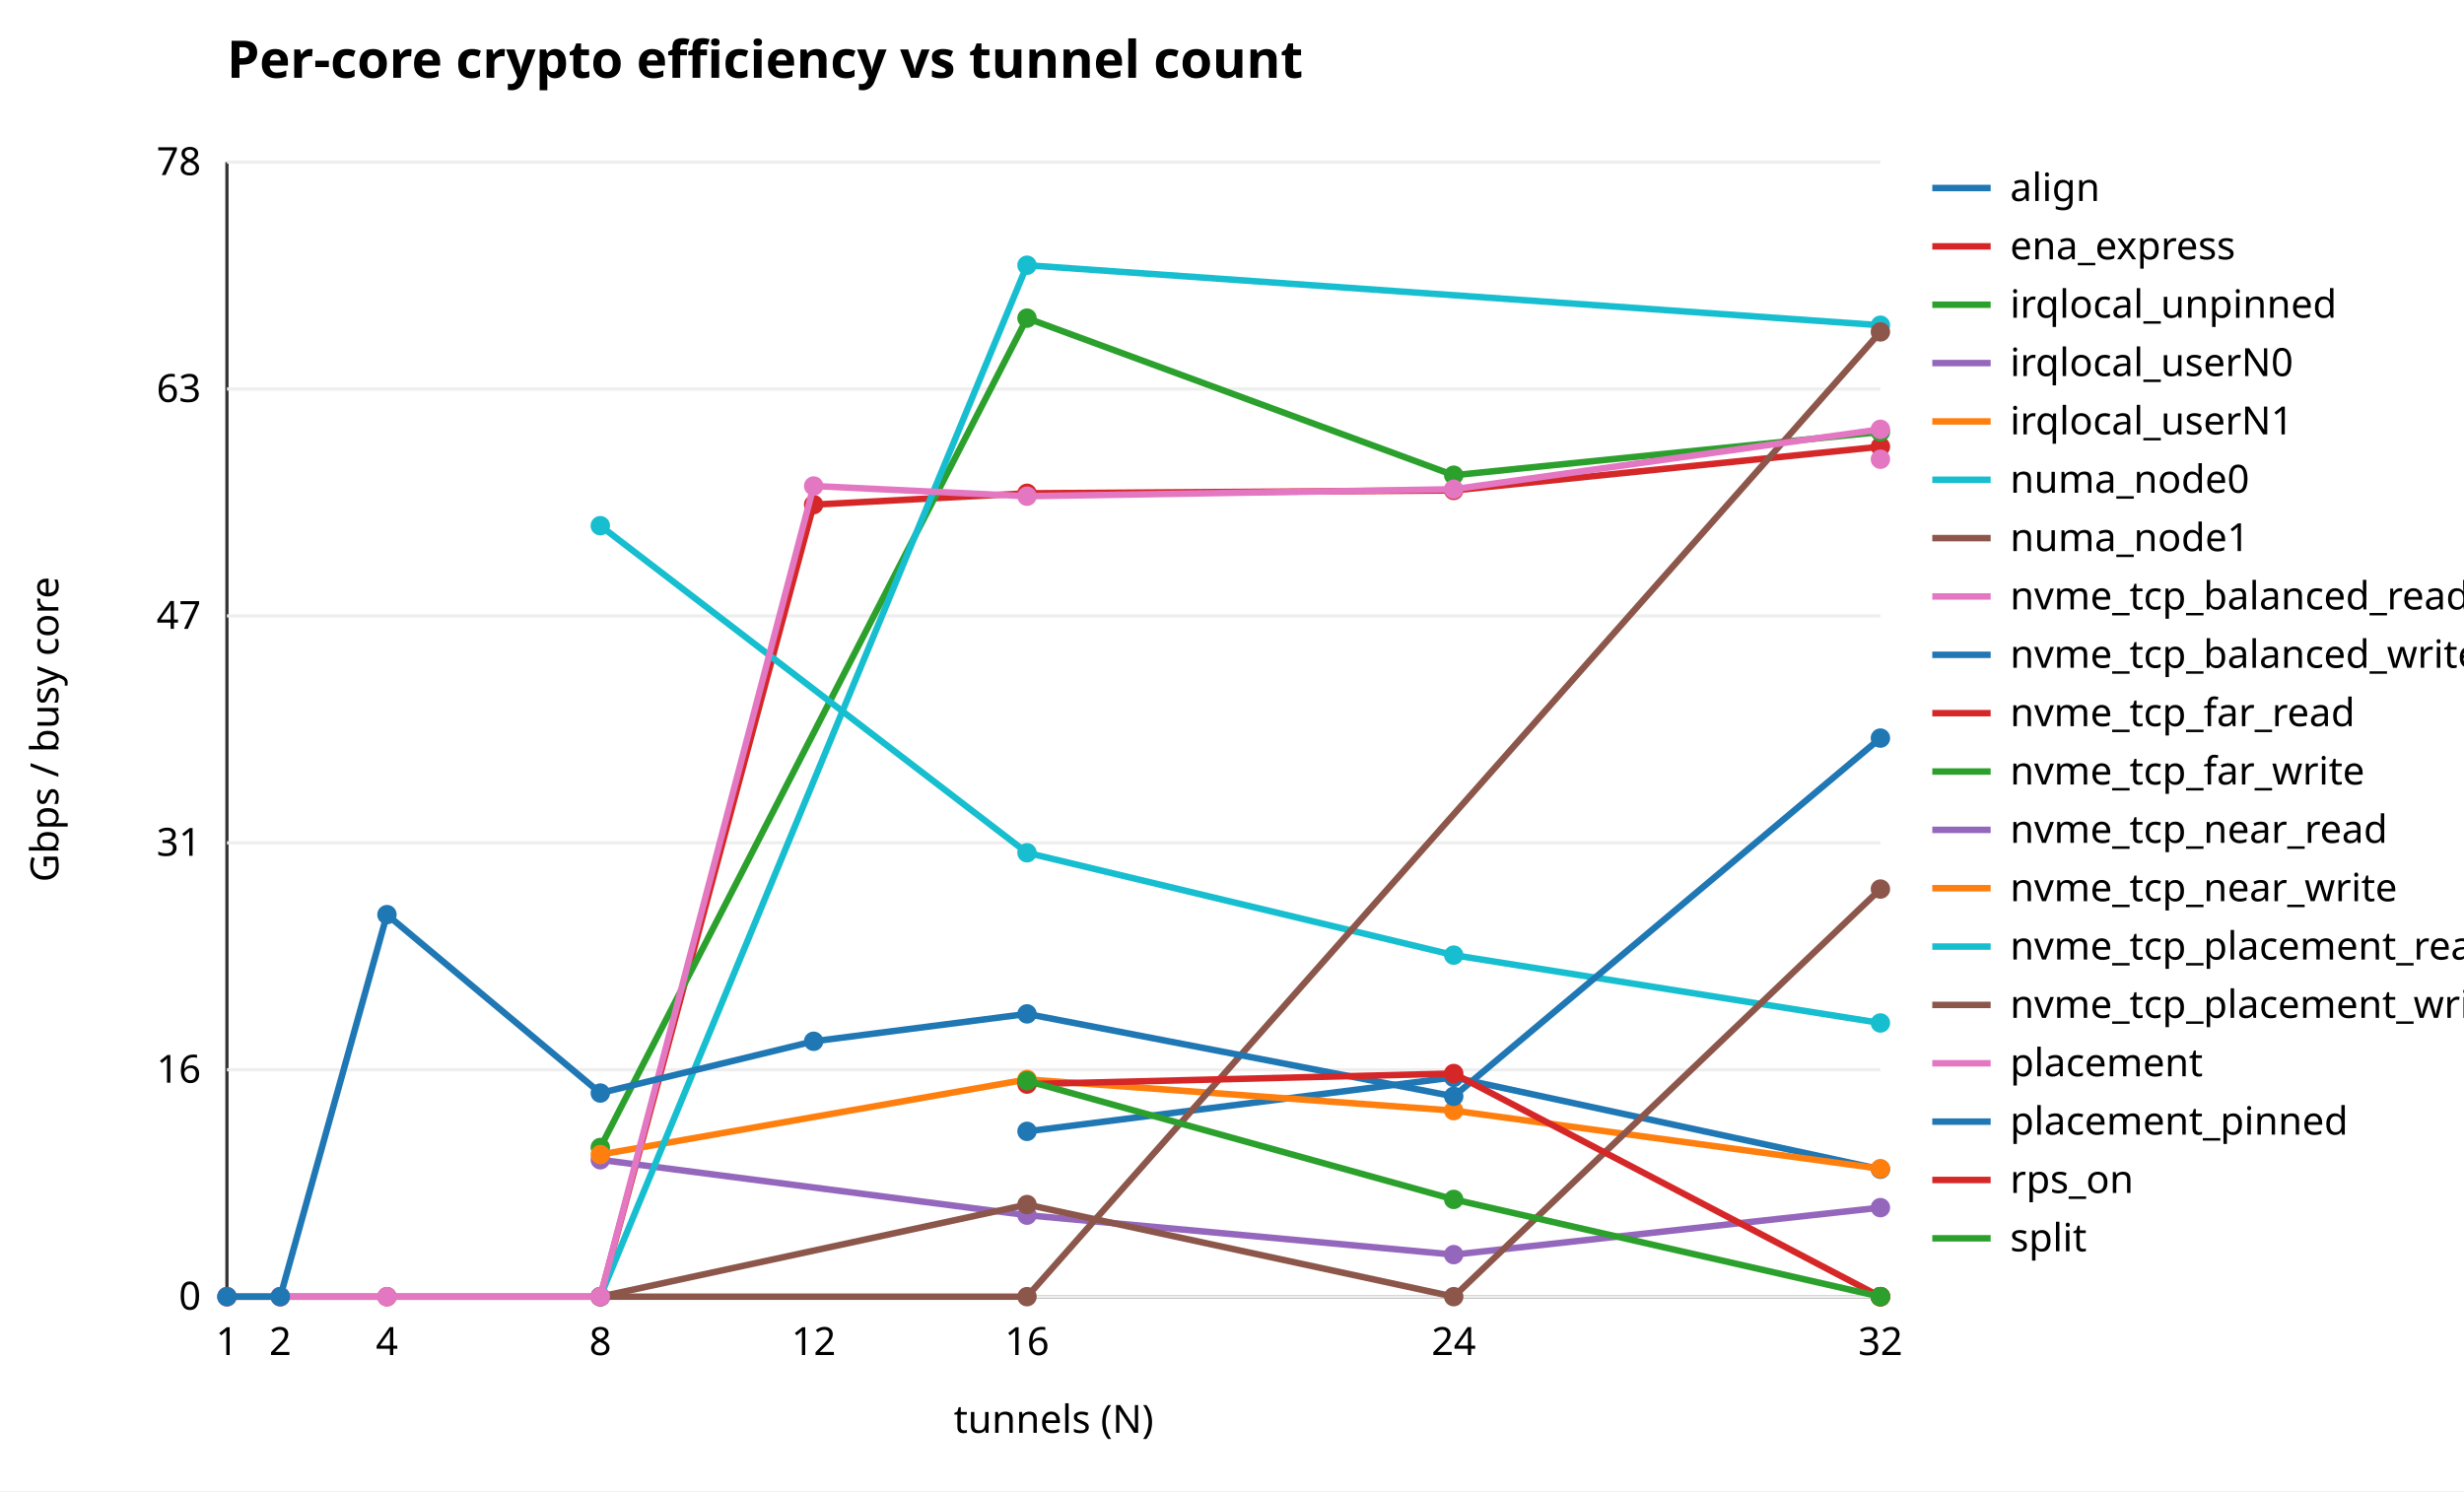
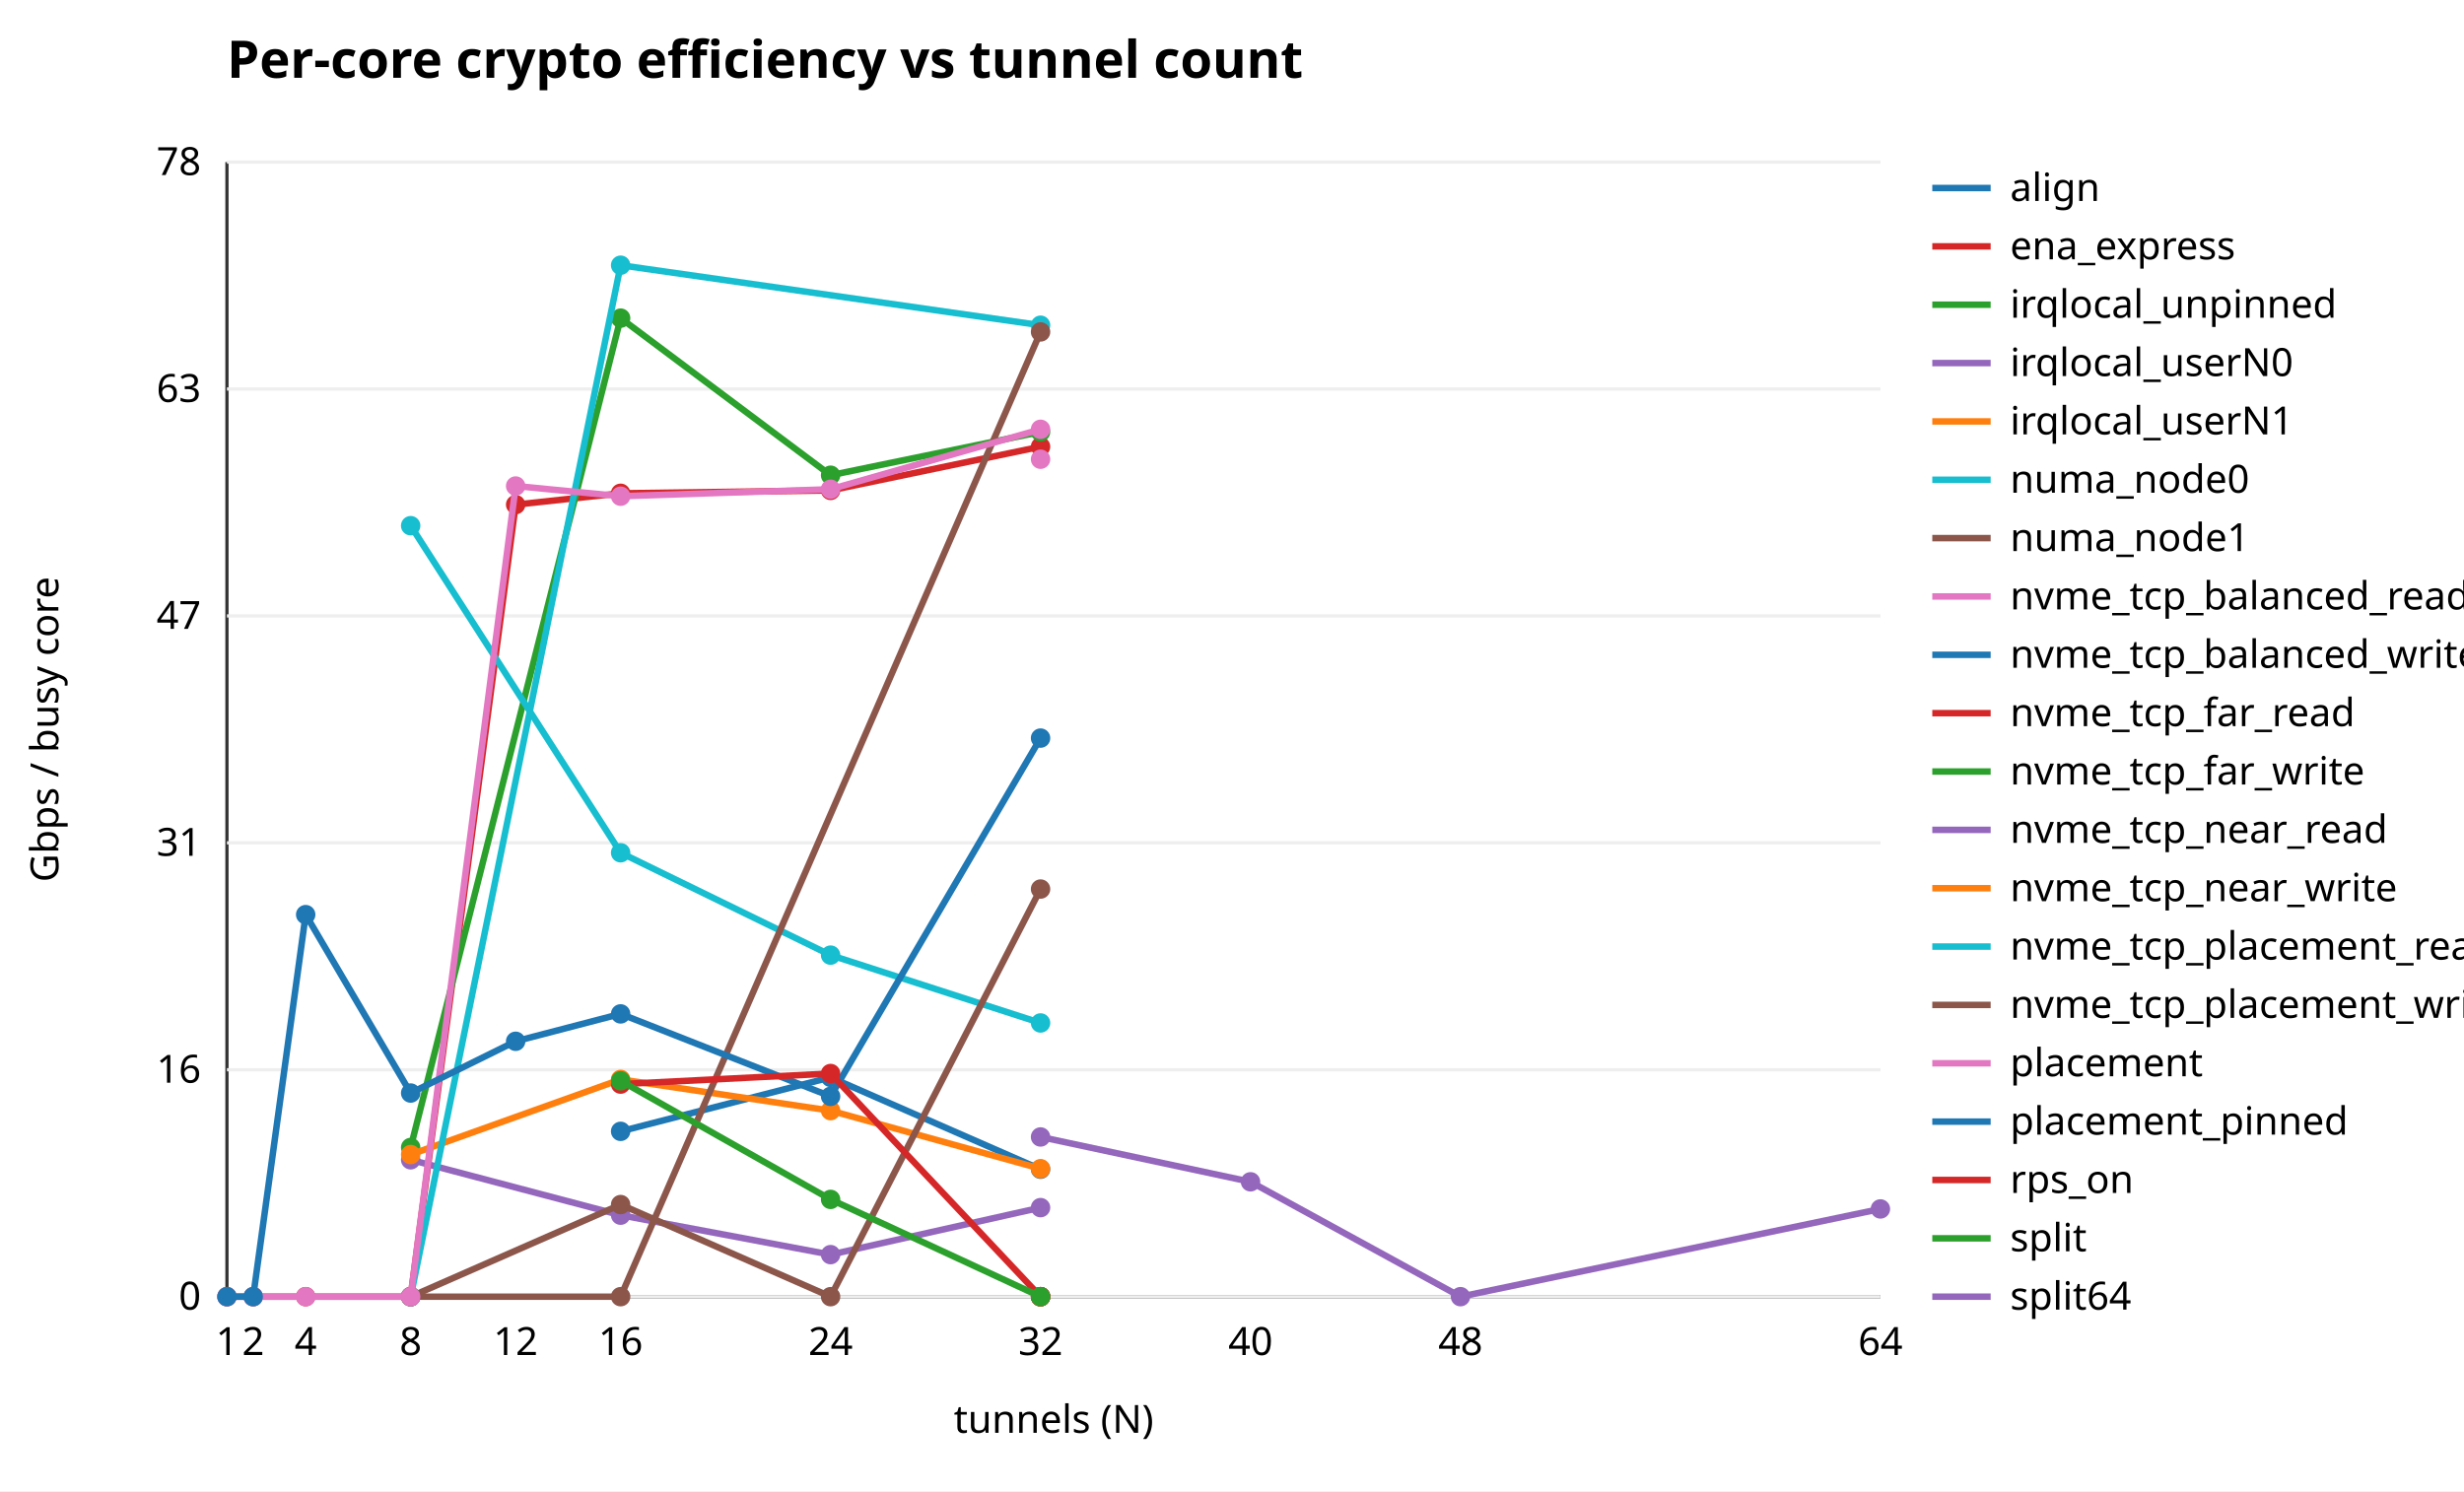
<svg xmlns="http://www.w3.org/2000/svg" width="760" height="460" font-family="sans-serif" font-size="12">
  <rect width="760" height="460" fill="white" />
  <text x="70" y="24" font-size="16" font-weight="bold">Per-core crypto efficiency vs tunnel count</text>
  <line x1="70" y1="50" x2="70" y2="400" stroke="#333" />
  <line x1="70" y1="400" x2="580" y2="400" stroke="#333" />
  <line x1="70" y1="400" x2="580" y2="400" stroke="#eee" />
  <text x="62" y="404" text-anchor="end">0</text>
  <line x1="70" y1="330" x2="580" y2="330" stroke="#eee" />
  <text x="62" y="334" text-anchor="end">16</text>
  <line x1="70" y1="260" x2="580" y2="260" stroke="#eee" />
  <text x="62" y="264" text-anchor="end">31</text>
  <line x1="70" y1="190" x2="580" y2="190" stroke="#eee" />
  <text x="62" y="194" text-anchor="end">47</text>
  <line x1="70" y1="120" x2="580" y2="120" stroke="#eee" />
  <text x="62" y="124" text-anchor="end">63</text>
  <line x1="70" y1="50" x2="580" y2="50" stroke="#eee" />
  <text x="62" y="54" text-anchor="end">78</text>
  <text x="70" y="418" text-anchor="middle">1</text>
-   <text x="86.452" y="418" text-anchor="middle">2</text>
-   <text x="119.355" y="418" text-anchor="middle">4</text>
-   <text x="185.161" y="418" text-anchor="middle">8</text>
-   <text x="250.968" y="418" text-anchor="middle">12</text>
-   <text x="316.774" y="418" text-anchor="middle">16</text>
-   <text x="448.387" y="418" text-anchor="middle">24</text>
-   <text x="580" y="418" text-anchor="middle">32</text>
+   <text x="78.095" y="418" text-anchor="middle">2</text>
+   <text x="94.286" y="418" text-anchor="middle">4</text>
+   <text x="126.667" y="418" text-anchor="middle">8</text>
+   <text x="159.048" y="418" text-anchor="middle">12</text>
+   <text x="191.429" y="418" text-anchor="middle">16</text>
+   <text x="256.19" y="418" text-anchor="middle">24</text>
+   <text x="320.952" y="418" text-anchor="middle">32</text>
+   <text x="385.714" y="418" text-anchor="middle">40</text>
+   <text x="450.476" y="418" text-anchor="middle">48</text>
+   <text x="580" y="418" text-anchor="middle">64</text>
  <text x="325" y="442" text-anchor="middle">tunnels (N)</text>
  <text x="18" y="225" text-anchor="middle" transform="rotate(-90 18 225)">Gbps / busy core</text>
-   <path d="M316.774 349.002 L448.387 332.346 L580 360.692 " fill="none" stroke="#1f77b4" stroke-width="2" />
-   <circle cx="316.774" cy="349.002" r="3" fill="#1f77b4" />
-   <circle cx="448.387" cy="332.346" r="3" fill="#1f77b4" />
-   <circle cx="580" cy="360.692" r="3" fill="#1f77b4" />
+   <path d="M191.429 349.002 L256.19 332.346 L320.952 360.692 " fill="none" stroke="#1f77b4" stroke-width="2" />
+   <circle cx="191.429" cy="349.002" r="3" fill="#1f77b4" />
+   <circle cx="256.19" cy="332.346" r="3" fill="#1f77b4" />
+   <circle cx="320.952" cy="360.692" r="3" fill="#1f77b4" />
  <line x1="596" y1="58" x2="614" y2="58" stroke="#1f77b4" stroke-width="2" />
  <text x="620" y="62">align</text>
-   <path d="M70 400 L86.452 400 L119.355 400 L185.161 400 L250.968 155.668 L316.774 152.172 L448.387 151.281 L580 137.793 " fill="none" stroke="#d62728" stroke-width="2" />
+   <path d="M70 400 L78.095 400 L94.286 400 L126.667 400 L159.048 155.668 L191.429 152.172 L256.19 151.281 L320.952 137.793 " fill="none" stroke="#d62728" stroke-width="2" />
  <circle cx="70" cy="400" r="3" fill="#d62728" />
-   <circle cx="86.452" cy="400" r="3" fill="#d62728" />
-   <circle cx="119.355" cy="400" r="3" fill="#d62728" />
-   <circle cx="185.161" cy="400" r="3" fill="#d62728" />
-   <circle cx="250.968" cy="155.668" r="3" fill="#d62728" />
-   <circle cx="316.774" cy="152.172" r="3" fill="#d62728" />
-   <circle cx="448.387" cy="151.281" r="3" fill="#d62728" />
-   <circle cx="580" cy="137.793" r="3" fill="#d62728" />
+   <circle cx="78.095" cy="400" r="3" fill="#d62728" />
+   <circle cx="94.286" cy="400" r="3" fill="#d62728" />
+   <circle cx="126.667" cy="400" r="3" fill="#d62728" />
+   <circle cx="159.048" cy="155.668" r="3" fill="#d62728" />
+   <circle cx="191.429" cy="152.172" r="3" fill="#d62728" />
+   <circle cx="256.19" cy="151.281" r="3" fill="#d62728" />
+   <circle cx="320.952" cy="137.793" r="3" fill="#d62728" />
  <line x1="596" y1="76" x2="614" y2="76" stroke="#d62728" stroke-width="2" />
  <text x="620" y="80">ena_express</text>
-   <path d="M185.161 353.979 L316.774 98.143 L448.387 146.599 L580 133.249 " fill="none" stroke="#2ca02c" stroke-width="2" />
-   <circle cx="185.161" cy="353.979" r="3" fill="#2ca02c" />
-   <circle cx="316.774" cy="98.143" r="3" fill="#2ca02c" />
-   <circle cx="448.387" cy="146.599" r="3" fill="#2ca02c" />
-   <circle cx="580" cy="133.249" r="3" fill="#2ca02c" />
+   <path d="M126.667 353.979 L191.429 98.143 L256.19 146.599 L320.952 133.249 " fill="none" stroke="#2ca02c" stroke-width="2" />
+   <circle cx="126.667" cy="353.979" r="3" fill="#2ca02c" />
+   <circle cx="191.429" cy="98.143" r="3" fill="#2ca02c" />
+   <circle cx="256.19" cy="146.599" r="3" fill="#2ca02c" />
+   <circle cx="320.952" cy="133.249" r="3" fill="#2ca02c" />
  <line x1="596" y1="94" x2="614" y2="94" stroke="#2ca02c" stroke-width="2" />
  <text x="620" y="98">irqlocal_unpinned</text>
-   <path d="M185.161 357.78 L316.774 374.863 L448.387 387.031 L580 372.531 " fill="none" stroke="#9467bd" stroke-width="2" />
-   <circle cx="185.161" cy="357.78" r="3" fill="#9467bd" />
-   <circle cx="316.774" cy="374.863" r="3" fill="#9467bd" />
-   <circle cx="448.387" cy="387.031" r="3" fill="#9467bd" />
-   <circle cx="580" cy="372.531" r="3" fill="#9467bd" />
+   <path d="M126.667 357.78 L191.429 374.863 L256.19 387.031 L320.952 372.531 " fill="none" stroke="#9467bd" stroke-width="2" />
+   <circle cx="126.667" cy="357.78" r="3" fill="#9467bd" />
+   <circle cx="191.429" cy="374.863" r="3" fill="#9467bd" />
+   <circle cx="256.19" cy="387.031" r="3" fill="#9467bd" />
+   <circle cx="320.952" cy="372.531" r="3" fill="#9467bd" />
  <line x1="596" y1="112" x2="614" y2="112" stroke="#9467bd" stroke-width="2" />
  <text x="620" y="116">irqlocal_userN0</text>
-   <path d="M185.161 356.16 L316.774 332.982 L448.387 342.611 L580 360.536 " fill="none" stroke="#ff7f0e" stroke-width="2" />
-   <circle cx="185.161" cy="356.16" r="3" fill="#ff7f0e" />
-   <circle cx="316.774" cy="332.982" r="3" fill="#ff7f0e" />
-   <circle cx="448.387" cy="342.611" r="3" fill="#ff7f0e" />
-   <circle cx="580" cy="360.536" r="3" fill="#ff7f0e" />
+   <path d="M126.667 356.16 L191.429 332.982 L256.19 342.611 L320.952 360.536 " fill="none" stroke="#ff7f0e" stroke-width="2" />
+   <circle cx="126.667" cy="356.16" r="3" fill="#ff7f0e" />
+   <circle cx="191.429" cy="332.982" r="3" fill="#ff7f0e" />
+   <circle cx="256.19" cy="342.611" r="3" fill="#ff7f0e" />
+   <circle cx="320.952" cy="360.536" r="3" fill="#ff7f0e" />
  <line x1="596" y1="130" x2="614" y2="130" stroke="#ff7f0e" stroke-width="2" />
  <text x="620" y="134">irqlocal_userN1</text>
-   <path d="M185.161 162.167 L316.774 263.06 L448.387 294.642 L580 315.567 " fill="none" stroke="#17becf" stroke-width="2" />
-   <circle cx="185.161" cy="162.167" r="3" fill="#17becf" />
-   <circle cx="316.774" cy="263.06" r="3" fill="#17becf" />
-   <circle cx="448.387" cy="294.642" r="3" fill="#17becf" />
-   <circle cx="580" cy="315.567" r="3" fill="#17becf" />
+   <path d="M126.667 162.167 L191.429 263.06 L256.19 294.642 L320.952 315.567 " fill="none" stroke="#17becf" stroke-width="2" />
+   <circle cx="126.667" cy="162.167" r="3" fill="#17becf" />
+   <circle cx="191.429" cy="263.06" r="3" fill="#17becf" />
+   <circle cx="256.19" cy="294.642" r="3" fill="#17becf" />
+   <circle cx="320.952" cy="315.567" r="3" fill="#17becf" />
  <line x1="596" y1="148" x2="614" y2="148" stroke="#17becf" stroke-width="2" />
  <text x="620" y="152">numa_node0</text>
-   <path d="M185.161 400 L316.774 371.59 L448.387 400 L580 274.258 " fill="none" stroke="#8c564b" stroke-width="2" />
-   <circle cx="185.161" cy="400" r="3" fill="#8c564b" />
-   <circle cx="316.774" cy="371.59" r="3" fill="#8c564b" />
-   <circle cx="448.387" cy="400" r="3" fill="#8c564b" />
-   <circle cx="580" cy="274.258" r="3" fill="#8c564b" />
+   <path d="M126.667 400 L191.429 371.59 L256.19 400 L320.952 274.258 " fill="none" stroke="#8c564b" stroke-width="2" />
+   <circle cx="126.667" cy="400" r="3" fill="#8c564b" />
+   <circle cx="191.429" cy="371.59" r="3" fill="#8c564b" />
+   <circle cx="256.19" cy="400" r="3" fill="#8c564b" />
+   <circle cx="320.952" cy="274.258" r="3" fill="#8c564b" />
  <line x1="596" y1="166" x2="614" y2="166" stroke="#8c564b" stroke-width="2" />
  <text x="620" y="170">numa_node1</text>
-   <path d="M580 141.662 " fill="none" stroke="#e377c2" stroke-width="2" />
-   <circle cx="580" cy="141.662" r="3" fill="#e377c2" />
+   <path d="M320.952 141.662 " fill="none" stroke="#e377c2" stroke-width="2" />
+   <circle cx="320.952" cy="141.662" r="3" fill="#e377c2" />
  <line x1="596" y1="184" x2="614" y2="184" stroke="#e377c2" stroke-width="2" />
  <text x="620" y="188">nvme_tcp_balanced_read</text>
-   <path d="M580 400 " fill="none" stroke="#1f77b4" stroke-width="2" />
-   <circle cx="580" cy="400" r="3" fill="#1f77b4" />
+   <path d="M320.952 400 " fill="none" stroke="#1f77b4" stroke-width="2" />
+   <circle cx="320.952" cy="400" r="3" fill="#1f77b4" />
  <line x1="596" y1="202" x2="614" y2="202" stroke="#1f77b4" stroke-width="2" />
  <text x="620" y="206">nvme_tcp_balanced_write</text>
-   <path d="M580 400 " fill="none" stroke="#d62728" stroke-width="2" />
-   <circle cx="580" cy="400" r="3" fill="#d62728" />
+   <path d="M320.952 400 " fill="none" stroke="#d62728" stroke-width="2" />
+   <circle cx="320.952" cy="400" r="3" fill="#d62728" />
  <line x1="596" y1="220" x2="614" y2="220" stroke="#d62728" stroke-width="2" />
  <text x="620" y="224">nvme_tcp_far_read</text>
-   <path d="M580 400 " fill="none" stroke="#2ca02c" stroke-width="2" />
-   <circle cx="580" cy="400" r="3" fill="#2ca02c" />
+   <path d="M320.952 400 " fill="none" stroke="#2ca02c" stroke-width="2" />
+   <circle cx="320.952" cy="400" r="3" fill="#2ca02c" />
  <line x1="596" y1="238" x2="614" y2="238" stroke="#2ca02c" stroke-width="2" />
  <text x="620" y="242">nvme_tcp_far_write</text>
-   <path d="M580 400 " fill="none" stroke="#9467bd" stroke-width="2" />
-   <circle cx="580" cy="400" r="3" fill="#9467bd" />
+   <path d="M320.952 400 " fill="none" stroke="#9467bd" stroke-width="2" />
+   <circle cx="320.952" cy="400" r="3" fill="#9467bd" />
  <line x1="596" y1="256" x2="614" y2="256" stroke="#9467bd" stroke-width="2" />
  <text x="620" y="260">nvme_tcp_near_read</text>
-   <path d="M580 400 " fill="none" stroke="#ff7f0e" stroke-width="2" />
-   <circle cx="580" cy="400" r="3" fill="#ff7f0e" />
+   <path d="M320.952 400 " fill="none" stroke="#ff7f0e" stroke-width="2" />
+   <circle cx="320.952" cy="400" r="3" fill="#ff7f0e" />
  <line x1="596" y1="274" x2="614" y2="274" stroke="#ff7f0e" stroke-width="2" />
  <text x="620" y="278">nvme_tcp_near_write</text>
-   <path d="M185.161 400 L316.774 81.818 L580 100.33 " fill="none" stroke="#17becf" stroke-width="2" />
-   <circle cx="185.161" cy="400" r="3" fill="#17becf" />
-   <circle cx="316.774" cy="81.818" r="3" fill="#17becf" />
-   <circle cx="580" cy="100.33" r="3" fill="#17becf" />
+   <path d="M126.667 400 L191.429 81.818 L320.952 100.33 " fill="none" stroke="#17becf" stroke-width="2" />
+   <circle cx="126.667" cy="400" r="3" fill="#17becf" />
+   <circle cx="191.429" cy="81.818" r="3" fill="#17becf" />
+   <circle cx="320.952" cy="100.33" r="3" fill="#17becf" />
  <line x1="596" y1="292" x2="614" y2="292" stroke="#17becf" stroke-width="2" />
  <text x="620" y="296">nvme_tcp_placement_read</text>
-   <path d="M185.161 400 L316.774 400 L580 102.391 " fill="none" stroke="#8c564b" stroke-width="2" />
-   <circle cx="185.161" cy="400" r="3" fill="#8c564b" />
-   <circle cx="316.774" cy="400" r="3" fill="#8c564b" />
-   <circle cx="580" cy="102.391" r="3" fill="#8c564b" />
+   <path d="M126.667 400 L191.429 400 L320.952 102.391 " fill="none" stroke="#8c564b" stroke-width="2" />
+   <circle cx="126.667" cy="400" r="3" fill="#8c564b" />
+   <circle cx="191.429" cy="400" r="3" fill="#8c564b" />
+   <circle cx="320.952" cy="102.391" r="3" fill="#8c564b" />
  <line x1="596" y1="310" x2="614" y2="310" stroke="#8c564b" stroke-width="2" />
  <text x="620" y="314">nvme_tcp_placement_write</text>
-   <path d="M70 400 L86.452 400 L119.355 400 L185.161 400 L250.968 149.93 L316.774 153.074 L448.387 150.923 L580 132.433 " fill="none" stroke="#e377c2" stroke-width="2" />
+   <path d="M70 400 L78.095 400 L94.286 400 L126.667 400 L159.048 149.93 L191.429 153.074 L256.19 150.923 L320.952 132.433 " fill="none" stroke="#e377c2" stroke-width="2" />
  <circle cx="70" cy="400" r="3" fill="#e377c2" />
-   <circle cx="86.452" cy="400" r="3" fill="#e377c2" />
-   <circle cx="119.355" cy="400" r="3" fill="#e377c2" />
-   <circle cx="185.161" cy="400" r="3" fill="#e377c2" />
-   <circle cx="250.968" cy="149.93" r="3" fill="#e377c2" />
-   <circle cx="316.774" cy="153.074" r="3" fill="#e377c2" />
-   <circle cx="448.387" cy="150.923" r="3" fill="#e377c2" />
-   <circle cx="580" cy="132.433" r="3" fill="#e377c2" />
+   <circle cx="78.095" cy="400" r="3" fill="#e377c2" />
+   <circle cx="94.286" cy="400" r="3" fill="#e377c2" />
+   <circle cx="126.667" cy="400" r="3" fill="#e377c2" />
+   <circle cx="159.048" cy="149.93" r="3" fill="#e377c2" />
+   <circle cx="191.429" cy="153.074" r="3" fill="#e377c2" />
+   <circle cx="256.19" cy="150.923" r="3" fill="#e377c2" />
+   <circle cx="320.952" cy="132.433" r="3" fill="#e377c2" />
  <line x1="596" y1="328" x2="614" y2="328" stroke="#e377c2" stroke-width="2" />
  <text x="620" y="332">placement</text>
-   <path d="M70 400 L86.452 400 L119.355 282.148 L185.161 337.186 L250.968 321.219 L316.774 312.77 L448.387 338.21 L580 227.69 " fill="none" stroke="#1f77b4" stroke-width="2" />
+   <path d="M70 400 L78.095 400 L94.286 282.148 L126.667 337.186 L159.048 321.219 L191.429 312.77 L256.19 338.21 L320.952 227.69 " fill="none" stroke="#1f77b4" stroke-width="2" />
  <circle cx="70" cy="400" r="3" fill="#1f77b4" />
-   <circle cx="86.452" cy="400" r="3" fill="#1f77b4" />
-   <circle cx="119.355" cy="282.148" r="3" fill="#1f77b4" />
-   <circle cx="185.161" cy="337.186" r="3" fill="#1f77b4" />
-   <circle cx="250.968" cy="321.219" r="3" fill="#1f77b4" />
-   <circle cx="316.774" cy="312.77" r="3" fill="#1f77b4" />
-   <circle cx="448.387" cy="338.21" r="3" fill="#1f77b4" />
-   <circle cx="580" cy="227.69" r="3" fill="#1f77b4" />
+   <circle cx="78.095" cy="400" r="3" fill="#1f77b4" />
+   <circle cx="94.286" cy="282.148" r="3" fill="#1f77b4" />
+   <circle cx="126.667" cy="337.186" r="3" fill="#1f77b4" />
+   <circle cx="159.048" cy="321.219" r="3" fill="#1f77b4" />
+   <circle cx="191.429" cy="312.77" r="3" fill="#1f77b4" />
+   <circle cx="256.19" cy="338.21" r="3" fill="#1f77b4" />
+   <circle cx="320.952" cy="227.69" r="3" fill="#1f77b4" />
  <line x1="596" y1="346" x2="614" y2="346" stroke="#1f77b4" stroke-width="2" />
  <text x="620" y="350">placement_pinned</text>
-   <path d="M316.774 334.429 L448.387 331.162 L580 400 " fill="none" stroke="#d62728" stroke-width="2" />
-   <circle cx="316.774" cy="334.429" r="3" fill="#d62728" />
-   <circle cx="448.387" cy="331.162" r="3" fill="#d62728" />
-   <circle cx="580" cy="400" r="3" fill="#d62728" />
+   <path d="M191.429 334.429 L256.19 331.162 L320.952 400 " fill="none" stroke="#d62728" stroke-width="2" />
+   <circle cx="191.429" cy="334.429" r="3" fill="#d62728" />
+   <circle cx="256.19" cy="331.162" r="3" fill="#d62728" />
+   <circle cx="320.952" cy="400" r="3" fill="#d62728" />
  <line x1="596" y1="364" x2="614" y2="364" stroke="#d62728" stroke-width="2" />
  <text x="620" y="368">rps_on</text>
-   <path d="M316.774 333.406 L448.387 369.994 L580 400 " fill="none" stroke="#2ca02c" stroke-width="2" />
-   <circle cx="316.774" cy="333.406" r="3" fill="#2ca02c" />
-   <circle cx="448.387" cy="369.994" r="3" fill="#2ca02c" />
-   <circle cx="580" cy="400" r="3" fill="#2ca02c" />
+   <path d="M191.429 333.406 L256.19 369.994 L320.952 400 " fill="none" stroke="#2ca02c" stroke-width="2" />
+   <circle cx="191.429" cy="333.406" r="3" fill="#2ca02c" />
+   <circle cx="256.19" cy="369.994" r="3" fill="#2ca02c" />
+   <circle cx="320.952" cy="400" r="3" fill="#2ca02c" />
  <line x1="596" y1="382" x2="614" y2="382" stroke="#2ca02c" stroke-width="2" />
  <text x="620" y="386">split</text>
+   <path d="M320.952 350.735 L385.714 364.57 L450.476 400 L580 372.94 " fill="none" stroke="#9467bd" stroke-width="2" />
+   <circle cx="320.952" cy="350.735" r="3" fill="#9467bd" />
+   <circle cx="385.714" cy="364.57" r="3" fill="#9467bd" />
+   <circle cx="450.476" cy="400" r="3" fill="#9467bd" />
+   <circle cx="580" cy="372.94" r="3" fill="#9467bd" />
+   <line x1="596" y1="400" x2="614" y2="400" stroke="#9467bd" stroke-width="2" />
+   <text x="620" y="404">split64</text>
</svg>
